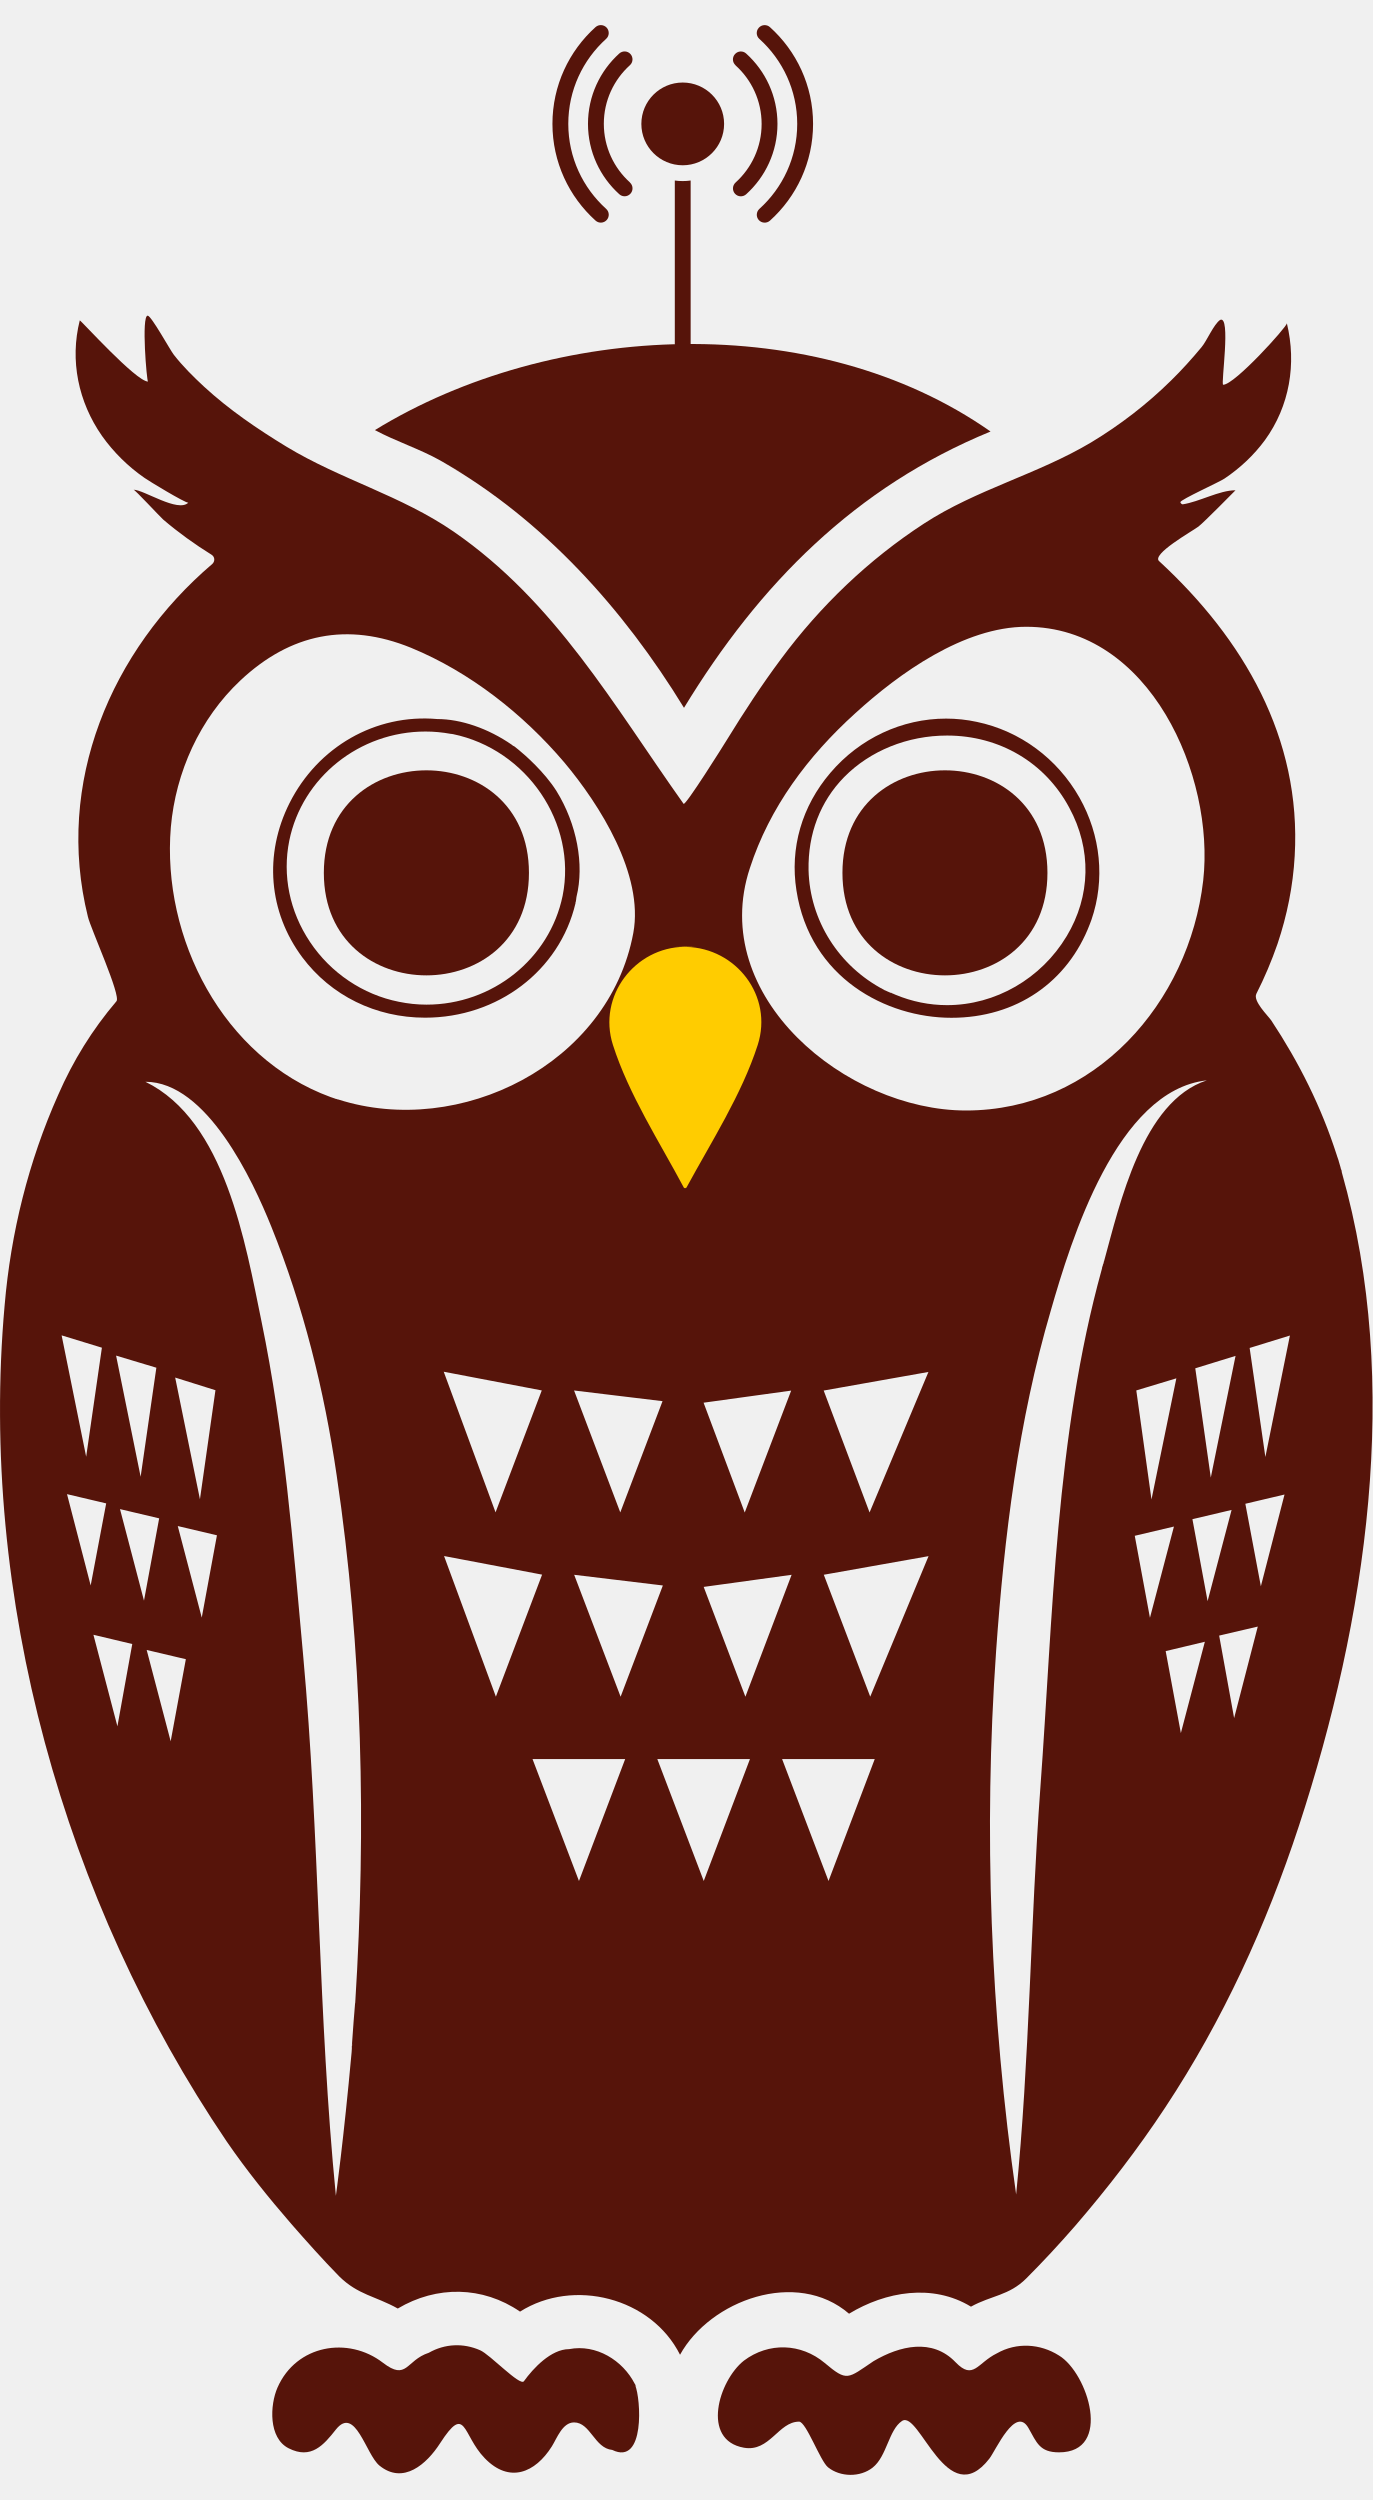
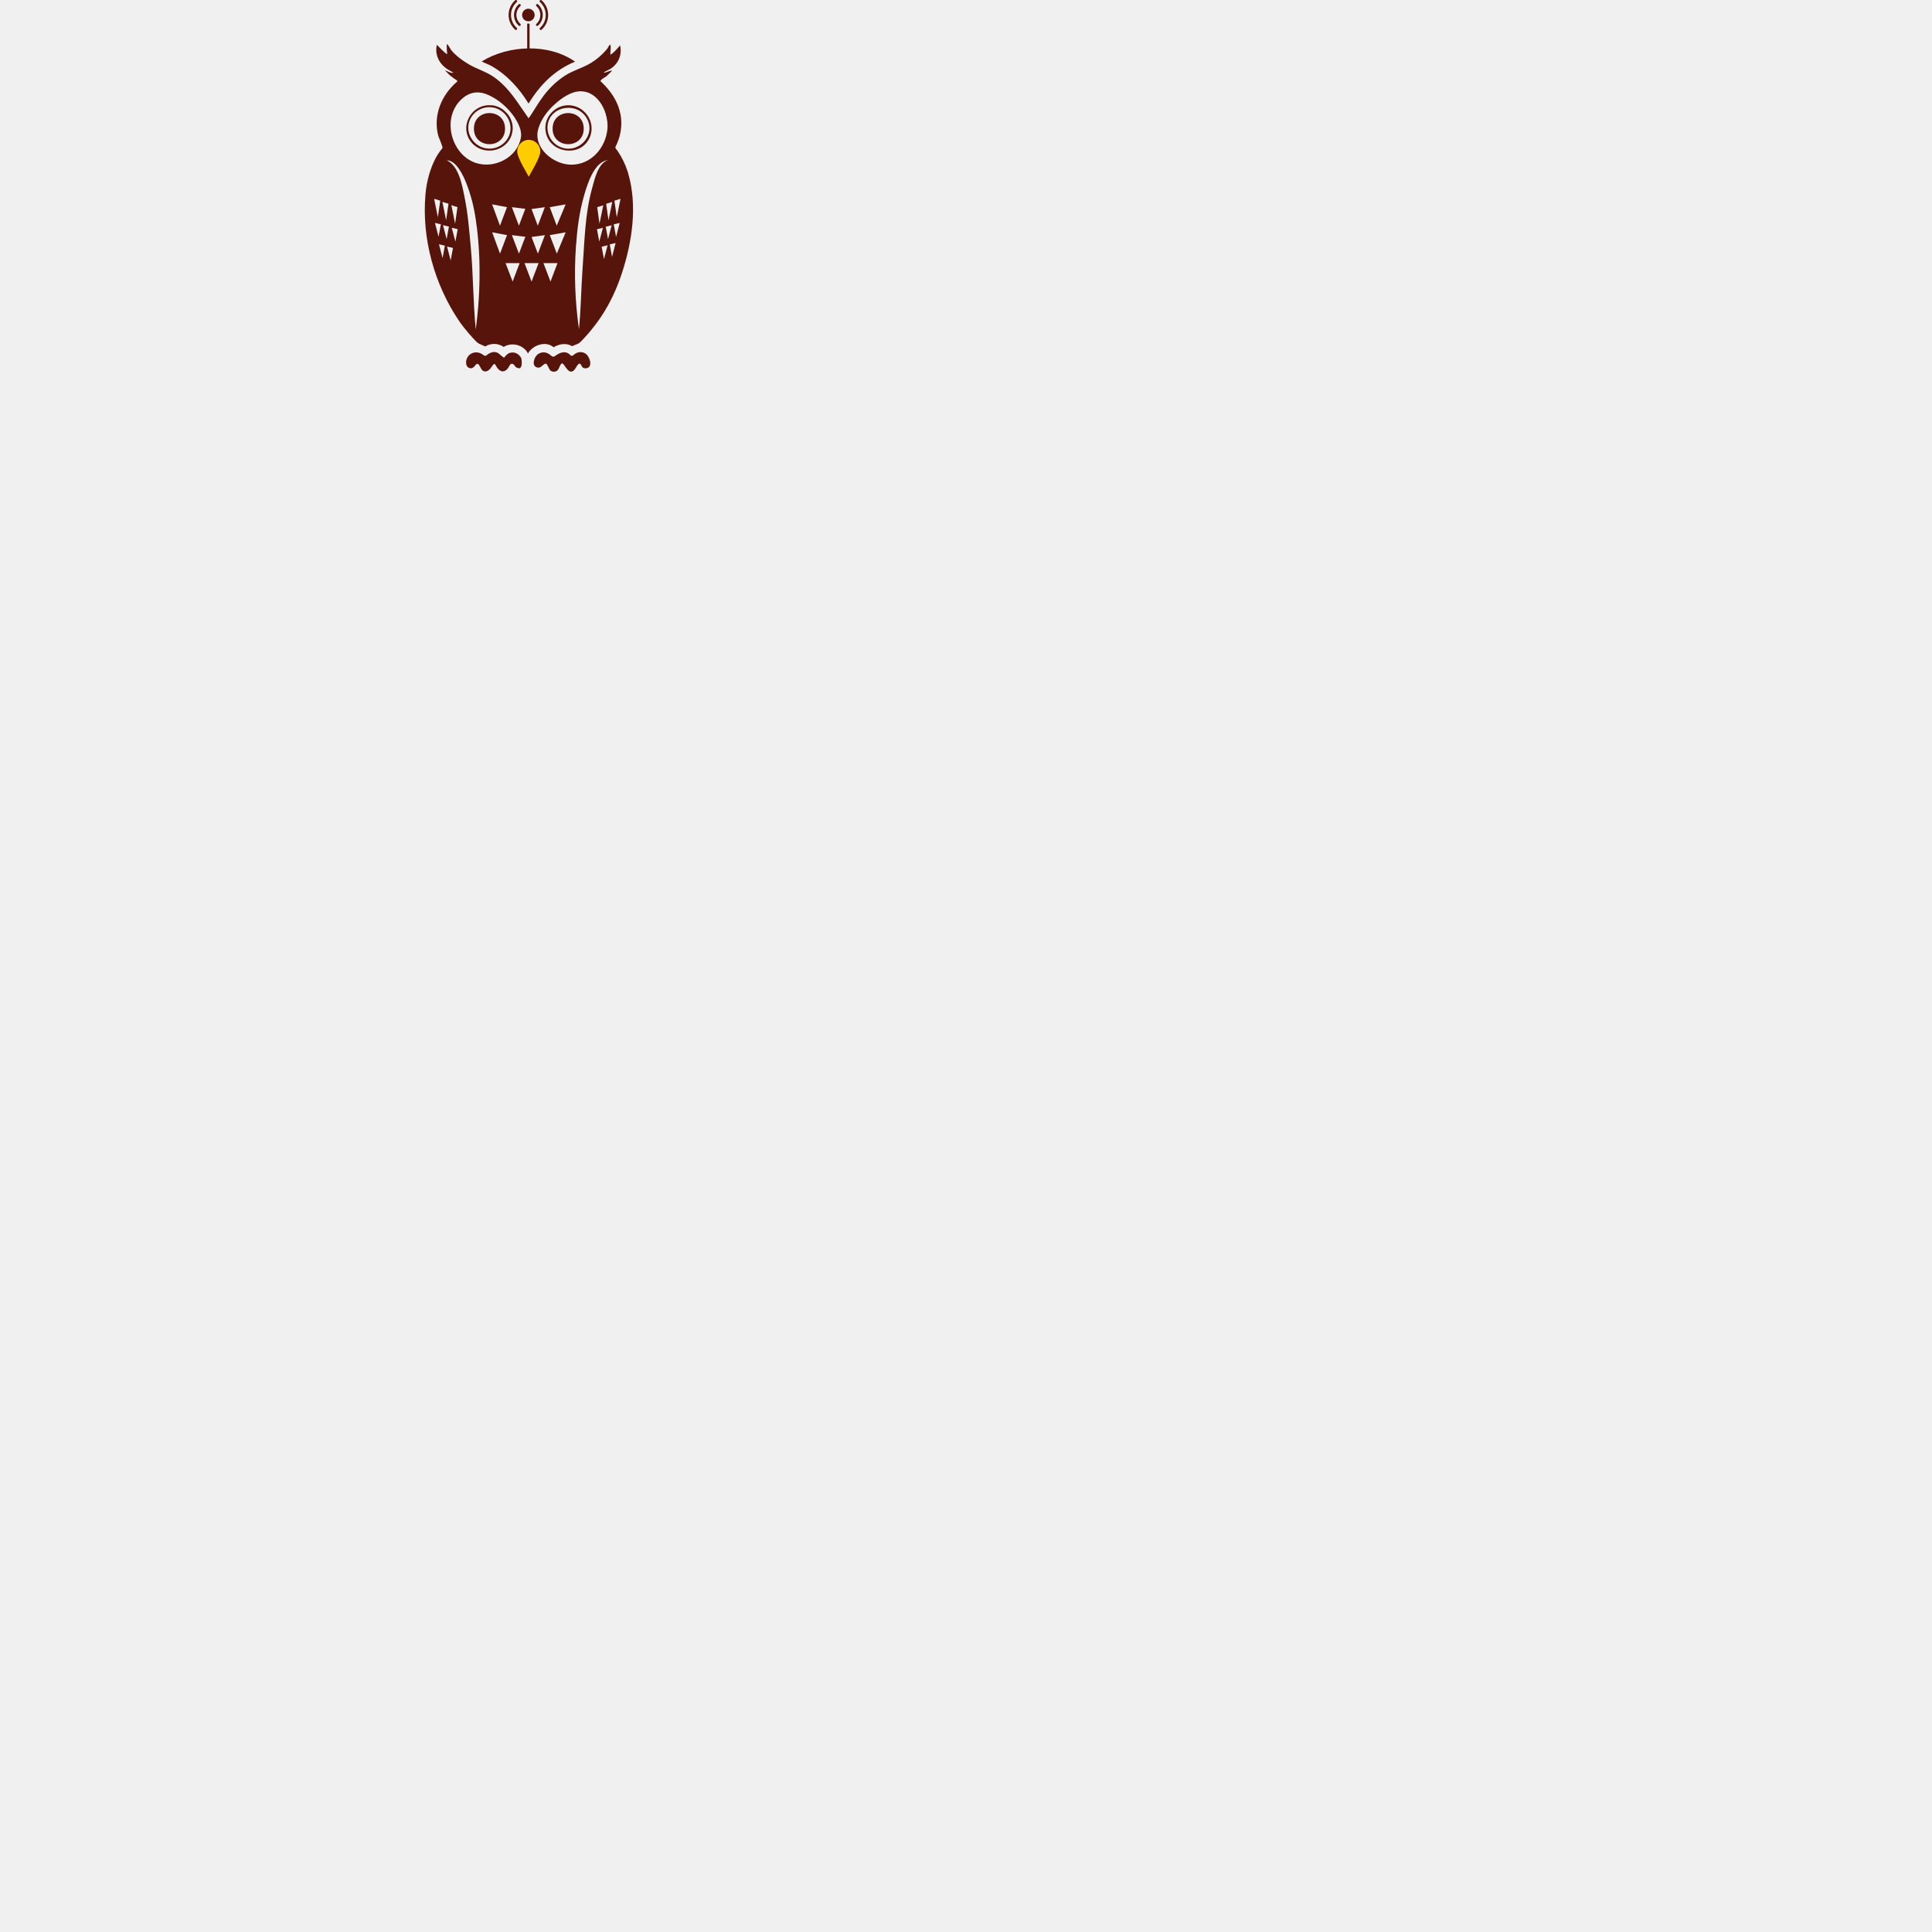
- <svg xmlns="http://www.w3.org/2000/svg" xmlns:xlink="http://www.w3.org/1999/xlink" id="Layer_1" data-name="Layer 1" style="visibility:visible;">
+ <svg xmlns="http://www.w3.org/2000/svg" xmlns:xlink="http://www.w3.org/1999/xlink" id="Layer_1" data-name="Layer 1" viewBox="0 0 249.47 445.27" width="48" height="48" style="visibility:visible;">
  <defs>
    <style>
      .cls-1 {
        fill-rule: evenodd;
      }

      .cls-1, .cls-2 {
        fill: #56140a;
      }

      .cls-1, .cls-2, .cls-3, .cls-4 {
        stroke-width: 0px;
      }

      .cls-3 {
        fill: #fc0;
      }

      .cls-4 {
        fill: #fff;
      }
    </style>
  </defs>
+   <g transform="scale(0.1924)">
+     <use xlink:href="#rd-icon-spotter" />
+   </g>
  <symbol id="rd-icon-spotter" viewBox="0 0 249.47 445.27" fill="black">
    <path class="cls-1" d="M133.69,7.3c-.59-.53-.64-1.44-.1-2.03.53-.59,1.44-.64,2.03-.1,3.49,3.15,5.69,7.72,5.69,12.79s-2.2,9.64-5.69,12.79c-.59.53-1.5.49-2.03-.1-.53-.59-.48-1.5.1-2.03,2.91-2.63,4.74-6.43,4.74-10.65s-1.83-8.03-4.74-10.65h0ZM114.49,28.61c.59.53.64,1.44.1,2.03-.53.59-1.44.64-2.03.1-3.49-3.15-5.69-7.72-5.69-12.79s2.2-9.64,5.69-12.79c.59-.53,1.5-.49,2.03.1.53.59.49,1.5-.1,2.03-2.91,2.63-4.74,6.43-4.74,10.65s1.83,8.03,4.74,10.65h0ZM138.02,2.51c-.59-.53-.64-1.44-.1-2.03.53-.59,1.44-.64,2.03-.1,4.81,4.33,7.83,10.61,7.83,17.58s-3.02,13.25-7.83,17.58c-.59.53-1.5.48-2.03-.1-.53-.59-.48-1.5.1-2.03,4.22-3.81,6.88-9.32,6.88-15.45s-2.66-11.64-6.88-15.45h0ZM110.17,33.4c.59.53.64,1.44.1,2.03-.53.59-1.44.64-2.03.1-4.81-4.33-7.83-10.61-7.83-17.58s3.02-13.25,7.83-17.58c.59-.53,1.5-.48,2.03.1.53.59.49,1.5-.1,2.03-4.22,3.81-6.88,9.32-6.88,15.45s2.66,11.64,6.88,15.45h0ZM125.53,28.25v37.63c0,.79-.64,1.44-1.44,1.44s-1.44-.64-1.44-1.44V28.25c.47.07.95.1,1.44.1s.97-.03,1.44-.1ZM124.09,10.44c4.15,0,7.52,3.37,7.52,7.52s-3.37,7.52-7.52,7.52-7.52-3.37-7.52-7.52,3.37-7.52,7.52-7.52Z" />
    <rect class="cls-3" x="112.05" y="166.12" width="25.67" height="49.32" rx="11.09" ry="11.09" />
    <rect class="cls-4" x="121.38" y="179.86" width="6.5" height="2.08" />
    <rect class="cls-3" x="109.79" y="170.8" width="25.67" height="49.32" rx="11.09" ry="11.09" />
    <rect class="cls-3" x="114.88" y="172.53" width="25.67" height="49.32" rx="11.09" ry="11.09" />
    <path class="cls-2" d="M115.44,428.81q-.08-.16-.06-.08c-2.18-4.28-7.02-7.28-11.94-6.32-3.3,0-6.56,3.52-8.22,5.84-.74.92-6.14-4.86-7.96-5.64-3.04-1.34-6.4-1.2-9.32.46-4.2,1.38-3.94,5.2-8.36,1.8-6.3-4.84-15.72-3.26-19.14,4.52-1.4,3.2-1.66,9.18,2.02,11.04,4.1,2.08,6.36-.58,8.6-3.42,3.52-4.4,5.44,4.54,7.9,6.56,4.34,3.54,8.6-.28,11.02-4.04,4.74-7.34,4-1.58,8.1,2.68,4.5,4.68,9.2,2.68,12.22-2.12.92-1.46,1.92-4.36,4.04-4.36,2.98,0,3.72,4.7,6.94,5,6.02,2.94,5.2-9.36,4.16-11.78.16.24.36.68,0-.14h0Z" />
    <path class="cls-2" d="M192.48,423.57c-3.44-2.18-7.72-2.42-11.28-.4-3.56,1.74-4.28,4.98-7.52,1.62-4.24-4.42-10.14-3-14.9-.2-4.76,3.2-4.76,3.8-8.9.32-4.28-3.58-10.16-3.8-14.68-.4-4.58,3.64-7.82,14.44.02,15.82,4.68.82,6.26-4.74,10.02-4.74,1.28,0,3.84,7.16,5.26,8.3,2.24,1.8,5.84,1.84,8.1.06,2.62-2.06,2.9-6.84,5.34-8.48,3.16-2.1,8.22,16.78,15.9,6.82,1.16-1.5,4.72-9.66,7.08-5.56,1.52,2.68,2.04,4.44,5.56,4.44,9.8.02,5.28-14.4,0-17.6h0Z" />
    <path class="cls-2" d="M124.58,167.49c-.06,0-.12.02-.18.02h.38c-.08,0-.14-.02-.2-.02h0Z" />
    <path class="cls-2" d="M243.88,208.53c1.04,3.46.64,2.1,0-.02v-.02c0-.1-.04-.2-.04-.3-.1-.2-.16-.4-.2-.62-.1-.3-.2-.66-.3-1.02-.04-.2-.1-.36-.16-.52-.08-.18-.12-.36-.18-.52-.52-1.7-.76-2.52,0-.02-.02-.06-.04-.12-.06-.16-2.76-8.66-6.86-16.84-11.88-24.42-.66-.94-3.38-3.54-2.7-4.86,1.48-2.92,2.76-5.94,3.84-9.06,1.74-5.18,2.82-10.54,3.12-15.98,1.24-21.46-9.36-39.48-24.62-53.56-1.54-1.24,6.04-5.48,7.12-6.3.96-.72,6.74-6.6,6.74-6.6-2.96,0-6.56,2.1-9.62,2.56-.2-.06-.36-.2-.4-.4,0-.46,7.16-3.68,8.04-4.3,2.82-1.9,5.32-4.24,7.32-6.96,4.5-6.2,5.78-13.88,4-21.24,0,.62-9.48,11.16-11.58,11.16-.46,0,1.48-12.76-.56-11.78-1.18.82-2.4,3.8-3.38,4.96-1.74,2.1-3.58,4.14-5.52,6.04-4.36,4.3-9.26,8.08-14.54,11.26-9.68,5.78-20.88,8.56-30.36,14.74-10.08,6.56-18.84,14.96-26,24.62-3.48,4.66-6.72,9.62-9.78,14.6-.62,1.02-7.68,12.28-7.94,11.72-12.74-17.92-23.24-36.66-41.78-49.46-9.52-6.56-20.64-9.52-30.42-15.46-5.28-3.22-10.4-6.7-14.96-10.9-1.94-1.8-3.84-3.68-5.48-5.78-.66-.82-4.1-7.12-4.76-7.12-1.18,0-.16,11.98.06,11.98-2.16,0-12.18-11.12-12.4-11.12-1.84,7.28-.26,14.84,4.04,21,2.1,2.96,4.76,5.58,7.74,7.64.72.52,7.28,4.5,7.94,4.5-1.9,1.84-8.08-2.36-9.94-2.36.26,0,4.66,4.76,5.38,5.42,2.76,2.36,5.74,4.5,8.8,6.4.62.4.62,1.18.16,1.64-18.48,15.76-28.68,39.84-22.64,64.16.46,2.04,6.1,14.44,5.18,15.36-4.4,5.18-7.88,10.8-10.6,17.04-5.38,12.08-8.6,25.04-9.72,38.24-4.72,52.94,10.76,108.24,40.34,151.92,3.58,5.22,7.62,10.24,11.78,15.04,2.82,3.22,5.68,6.44,8.7,9.52,3.44,3.38,6.6,3.58,10.64,5.84,7.06-4.2,15.42-4.1,22.22.56,9.72-6.14,23.86-2.56,29.08,7.84,5.48-9.92,21.2-15.66,30.72-7.46,6.66-4.04,15.2-5.52,22.16-1.28,3.68-2.04,6.92-2,10.04-5.12,3.08-3.08,6-6.24,8.86-9.52,5.88-6.82,11.42-14,16.38-21.52,10.5-15.88,18.38-33.12,24.32-51.2,12.24-37.4,18.78-80.24,7.8-118.8h0ZM124.56,167.49c2.92.06,1.64.06.2.06,9,.2,15.82,8.9,12.96,17.82-2.92,9.04-8.44,17.6-12.96,25.94-.1,0-.16.06-.2.1-.1,0-.16-.04-.26-.1-4.44-8.34-10.02-16.94-12.9-25.96-2.82-8.86,4-17.72,13-17.82-1.42-.04-2.7-.04.16-.04h0ZM135.36,270.35l-7.48-19.96,15.92-2.2-8.44,22.16ZM143.88,281.67l-8.4,22.16-7.58-19.96,15.98-2.2ZM120.48,283.61l-7.68,20.22-8.44-22.16,16.12,1.94ZM104.34,248.17l16.08,1.94-7.68,20.22-8.4-22.16ZM28.42,244.03l-2.86,19.82-4.46-22.02,7.32,2.2ZM18.52,240.39l-2.86,19.82-4.46-22.06,7.32,2.24ZM12.18,267.01l7.12,1.68-2.82,14.92-4.3-16.6ZM21.34,309.21l-4.36-16.64,7.06,1.68-2.7,14.96ZM21.81,269.73l7.12,1.68-2.76,14.96-4.36-16.64ZM31.02,311.93l-4.36-16.6,7.12,1.68-2.76,14.92ZM36.67,289.45l-4.36-16.64,7.12,1.68-2.76,14.96ZM31.84,245.82l7.32,2.3-2.82,19.82-4.5-22.12ZM64,367.2s-.04.08-.04.14c.02-.18.04-.38.04-.56v.42ZM64.47,361.42c-.12,1.54-.26,3-.38,4.46.12-1.46.24-2.92.38-4.48.02-.22.02-.46.04-.68-.02.24-.02.46-.04.7h0ZM64.57,359.38v.04s-.02.1-.02.16v-.16c-.08.74-.46,5.74-.6,7.92,0,.08-.02.2-.02.28,0-.08.02-.16.02-.24v.42c-.04.36-.04.56-.04.62-1.44,15.92-2.86,26.12-2.86,26.12-3.22-32.62-2.96-65.48-5.94-98.1-1.84-20.38-3.44-40.76-7.58-60.82-2.92-14.18-6.6-36.5-21.1-43.56,11.16,0,19.5,17.92,22.88,26.32,5.84,14.48,9.62,29.74,11.88,45.2,4.7,31.7,5.38,63.84,3.38,95.8h0ZM61.49,195.28s-.16,0-.36-.1h-.1l-.06-.04c-.3-.1-.62-.2-.88-.3-19.56-7.16-30.72-28.88-29.04-49.04.88-10.04,5.28-19.76,12.64-26.68,9.12-8.56,19.46-10.64,31.02-5.94,10.7,4.4,20.38,12.04,27.86,20.84,6.44,7.68,14.48,20.38,12.54,30.98-4.42,23.88-31.54,37.34-53.62,30.28h0ZM98.47,248.16l-8.4,22.16-9.42-25.56,17.82,3.4ZM90.13,303.82l-9.42-25.56,17.82,3.38-8.4,22.18ZM105.23,337.32l-8.44-22.16h16.84l-8.4,22.16ZM127.91,337.32l-8.44-22.16h16.84l-8.4,22.16ZM150.59,337.32l-8.44-22.16h16.84l-8.4,22.16ZM158.17,303.82l-8.44-22.16,19.04-3.38-10.6,25.54ZM158.05,270.34l-8.34-22.16,19.04-3.38-10.7,25.54ZM175.57,197.28c-21.76,0-46.96-20.74-39.28-44.04,3.58-11.06,10.56-20.38,19.16-28.16,7.98-7.28,19.76-15.72,31.08-15.72,22.52,0,34.3,27.14,32.16,46.12-2.56,22.24-19.72,41.8-43.12,41.8h0ZM200.41,225.64s-.02.04-.02.04c0-.02.02-.04.02-.08v.04ZM200.45,225.48s0,.02-.02.02c0-.02.02-.04.02-.08v.06ZM200.61,224.88c0,.1-.06.26-.16.46v.08q-.02.06-.04.1l-.02.02v.04c-.02.06-.02.08-.04.12,0,0-.02.02-.02.04v.04c-.12.48-.1.38,0,.04,0,.06-.04.14-.04.2-.04.08-.04.14-.04.14-8.4,30.36-8.86,63.02-11.16,94.26-1.8,24.58-1.94,49.3-4.4,73.88-4.66-32.58-5.94-66-3.64-98.78,1.48-20.88,4.04-41.76,9.94-61.88,3.68-12.8,11.98-40.04,28.36-41.84-11.72,3.8-15.82,22.48-18.68,32.88-.02,0-.06.08-.06.2h0ZM224.57,241.88l-4.5,22.12-2.82-19.86,7.32-2.26ZM213.81,245.96l-4.52,22.02-2.76-19.82,7.28-2.2ZM209.01,289.48l-2.76-14.9,7.12-1.68-4.36,16.58ZM214.63,310.44l-2.76-14.9,7.12-1.7-4.36,16.6ZM216.73,271.56l7.12-1.68-4.36,16.58-2.76-14.9ZM224.31,307.72l-2.72-15,7.02-1.64-4.3,16.64ZM229.17,283.76l-2.82-15,7.12-1.68-4.3,16.68ZM229.99,260.26l-2.86-19.82,7.32-2.26-4.46,22.08Z" />
    <path class="cls-2" d="M80.12,79.19c7.82,4.46,2.42,1.4.22.14,18.38,10.52,33,26.8,43.98,44.76,13.7-22.5,31.12-40.12,55.72-50.22-31.72-22.26-79.68-20.04-111.9-.26,3.84,2.06,8.04,3.38,11.88,5.52-.6-.34-.78-.44.1.06h0Z" />
    <path class="cls-2" d="M80.02,79.12c.1.04.2.12.32.18-.08-.04-.14-.1-.22-.14-.04,0-.06-.02-.1-.04Z" />
    <path class="cls-2" d="M177.56,126.65c-1.84-.4-3.74-.6-5.6-.6-8.02,0-15.68,3.58-21.02,9.84-5.2,6.08-7.4,13.68-6.18,21.4,2.46,15.9,16.32,23.14,28.16,23.14s21.16-6.52,25.16-17.02c.1-.3.2-.54.3-.8,2.5-7.26,1.7-15.34-2.18-22.2-4.02-7.1-10.8-12.12-18.64-13.76h0ZM193.88,165.59c-4.64,7.74-12.96,12.54-21.74,12.54-3.2,0-6.38-.64-9.4-1.9-.12-.06-.24-.1-.36-.16-.08-.04-.16-.06-.26-.1l-.12-.08h-.12s-.06-.04-.1-.04c-.1-.04-.2-.1-.22-.1l-.24-.1c-.08-.04-.16-.06-.34-.16-.08-.04-.18-.08-.26-.1v-.02c-8.28-4.3-13.54-12.66-13.76-21.78-.12-6.62,2.12-12.46,6.46-16.9,4.72-4.8,11.54-7.56,18.72-7.56,9.52,0,17.82,4.9,22.2,13.1,4.1,7.54,3.92,16.08-.46,23.36h0Z" />
    <path class="cls-2" d="M101.14,139.21c-2.2-3.48-5.76-6.58-6.82-7.44-.5-.4-.82-.66-.82-.66l-.16-.08c-.08-.02-.16-.08-.28-.2-4.32-3-9.3-4.7-13.6-4.7-11.22-.98-21.7,5.06-26.84,15.28-4.68,9.32-3.8,19.8,2.32,28.02,5.22,6.98,13.36,10.98,22.32,10.98,13.22,0,24.46-8.56,27.34-20.8v-.12c.08-.2.1-.36.1-.48.02-.06.04-.14.04-.28.04-.16.04-.28.04-.28,1.46-5.88.06-13.26-3.64-19.24h0ZM102.26,158.26c-2.36,11.46-12.76,19.78-24.74,19.78-1.68,0-3.36-.18-5.02-.52-6.5-1.28-12.4-5.24-16.16-10.88-3.7-5.54-5.04-12.08-3.76-18.42,2.34-11.48,12.76-19.82,24.76-19.82,1.5,0,3.02.14,4.58.42.06,0,.12.02.2.02.1.02.2.04.16.02,13.48,2.76,22.62,16.22,19.98,29.4h0Z" />
    <path class="cls-2" d="M96.14,154.09c0,24.84-37.28,24.84-37.28,0s37.28-24.86,37.28,0" />
    <path class="cls-2" d="M190.38,154.09c0,24.84-37.26,24.84-37.26,0s37.26-24.86,37.26,0" />
  </symbol>
-   <use xlink:href="#rd-icon-spotter" />
</svg>
